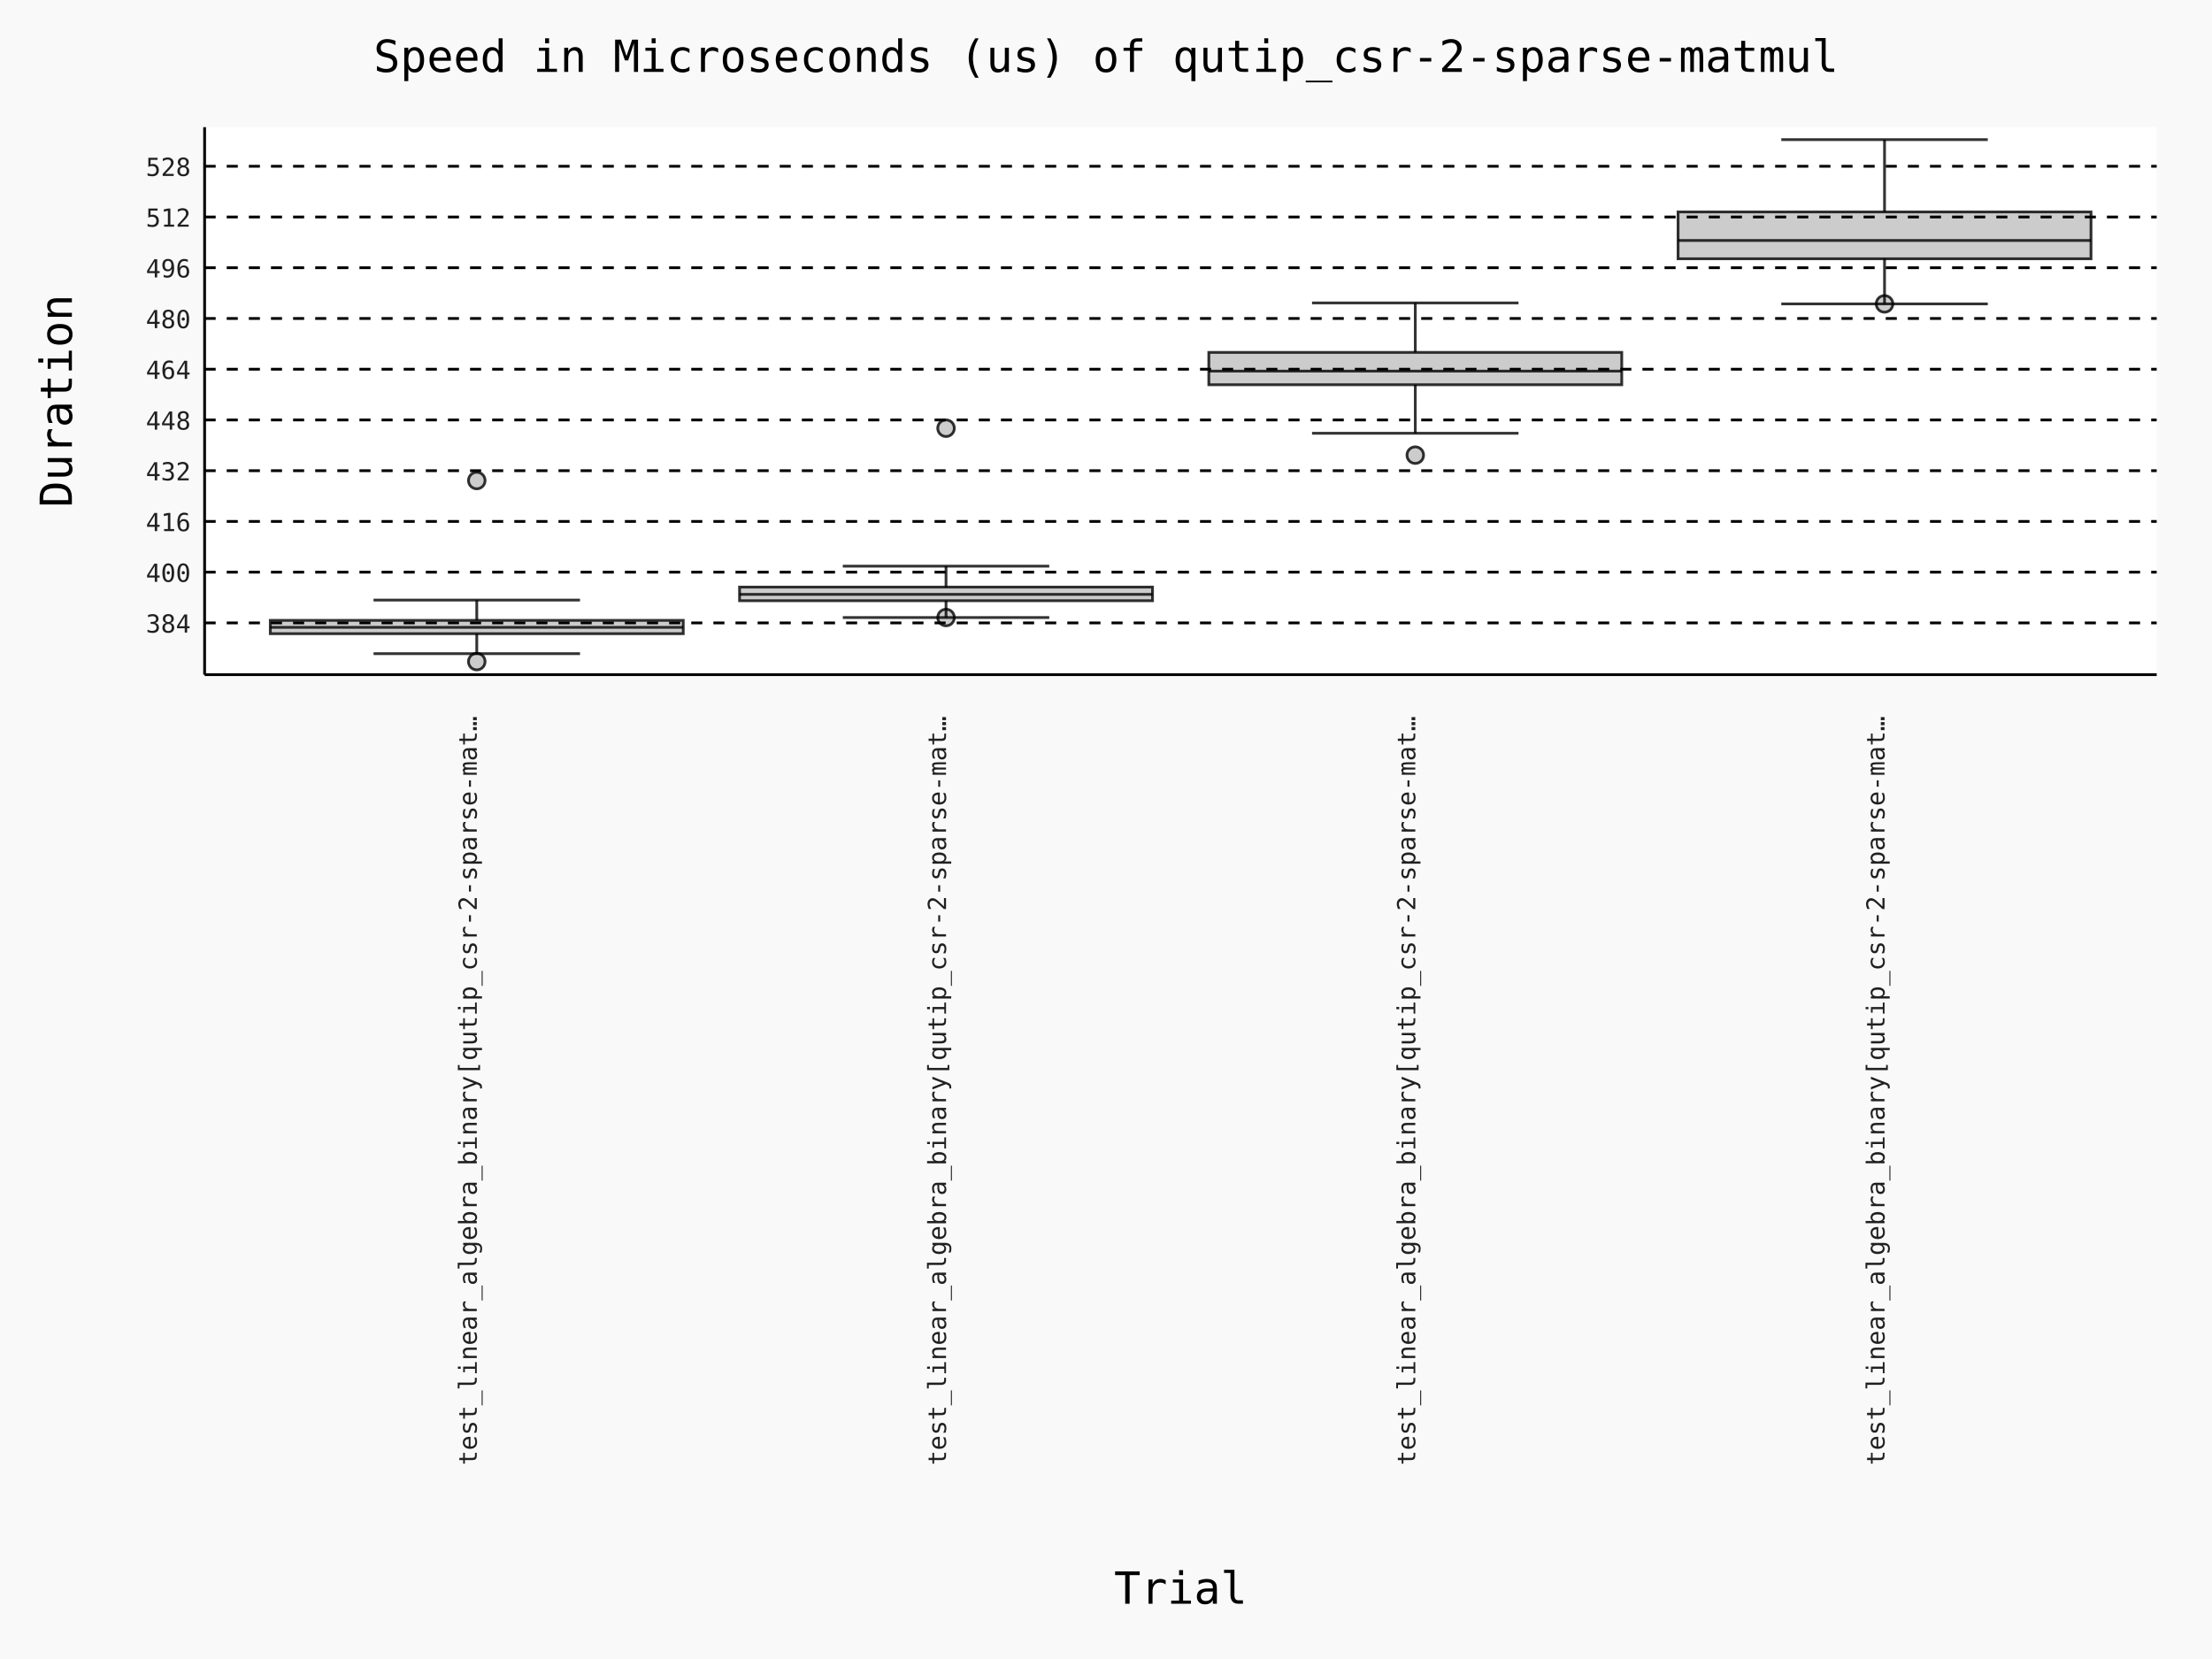
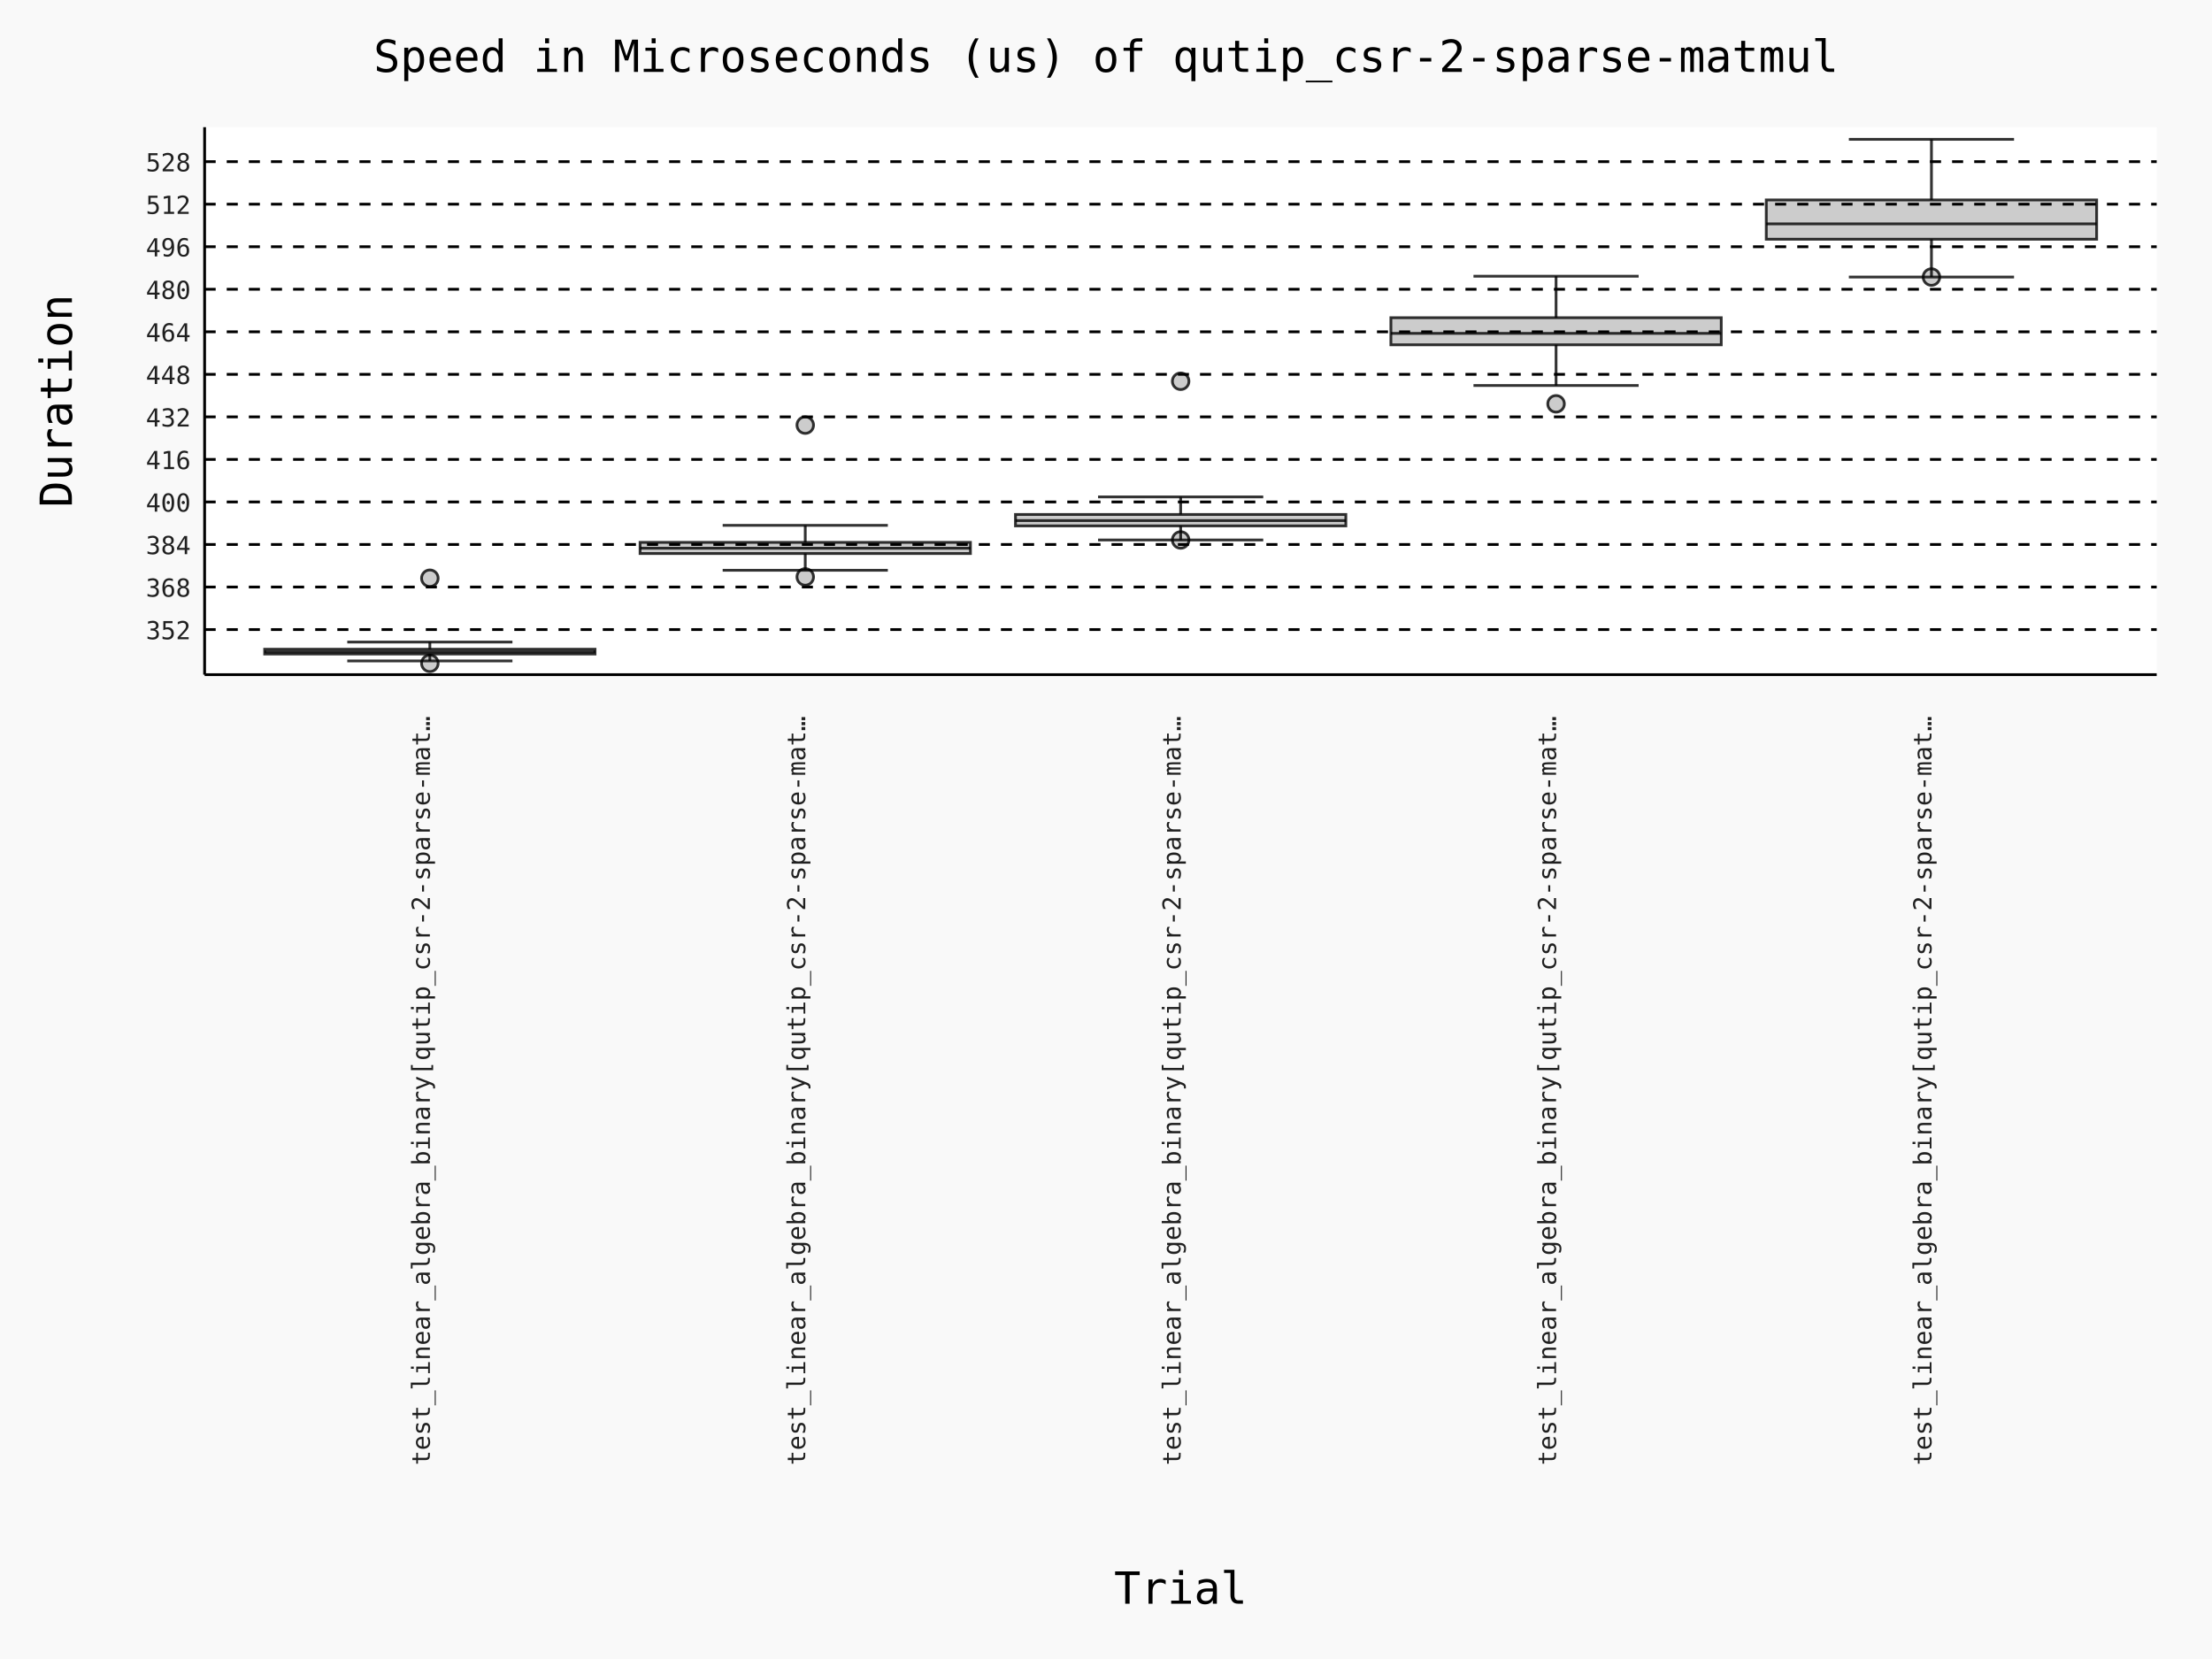
- <svg xmlns="http://www.w3.org/2000/svg" id="chart-29722452-2049-410f-b047-f1c559aecec5" class="pygal-chart" viewBox="0 0 800 600">
+ <svg xmlns="http://www.w3.org/2000/svg" id="chart-0cb2ad52-a42f-4a10-8214-748867b49973" class="pygal-chart" viewBox="0 0 800 600">
  <defs>
-     <style type="text/css">#chart-29722452-2049-410f-b047-f1c559aecec5{-webkit-user-select:none;-webkit-font-smoothing:antialiased;font-family:Consolas,"Deja Vu Sans Mono","Bitstream Vera Sans Mono","Courier New",monospace}#chart-29722452-2049-410f-b047-f1c559aecec5 .title{font-family:Consolas,"Deja Vu Sans Mono","Bitstream Vera Sans Mono","Courier New",monospace;font-size:16px}#chart-29722452-2049-410f-b047-f1c559aecec5 .legends .legend text{font-family:Consolas,"Deja Vu Sans Mono","Bitstream Vera Sans Mono","Courier New",monospace;font-size:14px}#chart-29722452-2049-410f-b047-f1c559aecec5 .axis text{font-family:Consolas,"Deja Vu Sans Mono","Bitstream Vera Sans Mono","Courier New",monospace;font-size:10px}#chart-29722452-2049-410f-b047-f1c559aecec5 .axis text.major{font-family:Consolas,"Deja Vu Sans Mono","Bitstream Vera Sans Mono","Courier New",monospace;font-size:10px}#chart-29722452-2049-410f-b047-f1c559aecec5 .text-overlay text.value{font-family:Consolas,"Deja Vu Sans Mono","Bitstream Vera Sans Mono","Courier New",monospace;font-size:16px}#chart-29722452-2049-410f-b047-f1c559aecec5 .text-overlay text.label{font-family:Consolas,"Deja Vu Sans Mono","Bitstream Vera Sans Mono","Courier New",monospace;font-size:10px}#chart-29722452-2049-410f-b047-f1c559aecec5 .tooltip{font-family:Consolas,"Deja Vu Sans Mono","Bitstream Vera Sans Mono","Courier New",monospace;font-size:14px}#chart-29722452-2049-410f-b047-f1c559aecec5 text.no_data{font-family:Consolas,"Deja Vu Sans Mono","Bitstream Vera Sans Mono","Courier New",monospace;font-size:64px}
- #chart-29722452-2049-410f-b047-f1c559aecec5{background-color:rgba(249,249,249,1)}#chart-29722452-2049-410f-b047-f1c559aecec5 path,#chart-29722452-2049-410f-b047-f1c559aecec5 line,#chart-29722452-2049-410f-b047-f1c559aecec5 rect,#chart-29722452-2049-410f-b047-f1c559aecec5 circle{-webkit-transition:150ms;-moz-transition:150ms;transition:150ms}#chart-29722452-2049-410f-b047-f1c559aecec5 .graph &gt; .background{fill:rgba(249,249,249,1)}#chart-29722452-2049-410f-b047-f1c559aecec5 .plot &gt; .background{fill:rgba(255,255,255,1)}#chart-29722452-2049-410f-b047-f1c559aecec5 .graph{fill:rgba(0,0,0,.87)}#chart-29722452-2049-410f-b047-f1c559aecec5 text.no_data{fill:rgba(0,0,0,1)}#chart-29722452-2049-410f-b047-f1c559aecec5 .title{fill:rgba(0,0,0,1)}#chart-29722452-2049-410f-b047-f1c559aecec5 .legends .legend text{fill:rgba(0,0,0,.87)}#chart-29722452-2049-410f-b047-f1c559aecec5 .legends .legend:hover text{fill:rgba(0,0,0,1)}#chart-29722452-2049-410f-b047-f1c559aecec5 .axis .line{stroke:rgba(0,0,0,1)}#chart-29722452-2049-410f-b047-f1c559aecec5 .axis .guide.line{stroke:rgba(0,0,0,.54)}#chart-29722452-2049-410f-b047-f1c559aecec5 .axis .major.line{stroke:rgba(0,0,0,.87)}#chart-29722452-2049-410f-b047-f1c559aecec5 .axis text.major{fill:rgba(0,0,0,1)}#chart-29722452-2049-410f-b047-f1c559aecec5 .axis.y .guides:hover .guide.line,#chart-29722452-2049-410f-b047-f1c559aecec5 .line-graph .axis.x .guides:hover .guide.line,#chart-29722452-2049-410f-b047-f1c559aecec5 .stackedline-graph .axis.x .guides:hover .guide.line,#chart-29722452-2049-410f-b047-f1c559aecec5 .xy-graph .axis.x .guides:hover .guide.line{stroke:rgba(0,0,0,1)}#chart-29722452-2049-410f-b047-f1c559aecec5 .axis .guides:hover text{fill:rgba(0,0,0,1)}#chart-29722452-2049-410f-b047-f1c559aecec5 .reactive{fill-opacity:.7;stroke-opacity:.8;stroke-width:1}#chart-29722452-2049-410f-b047-f1c559aecec5 .ci{stroke:rgba(0,0,0,.87)}#chart-29722452-2049-410f-b047-f1c559aecec5 .reactive.active,#chart-29722452-2049-410f-b047-f1c559aecec5 .active .reactive{fill-opacity:.8;stroke-opacity:.9;stroke-width:4}#chart-29722452-2049-410f-b047-f1c559aecec5 .ci .reactive.active{stroke-width:1.5}#chart-29722452-2049-410f-b047-f1c559aecec5 .series text{fill:rgba(0,0,0,1)}#chart-29722452-2049-410f-b047-f1c559aecec5 .tooltip rect{fill:rgba(255,255,255,1);stroke:rgba(0,0,0,1);-webkit-transition:opacity 150ms;-moz-transition:opacity 150ms;transition:opacity 150ms}#chart-29722452-2049-410f-b047-f1c559aecec5 .tooltip .label{fill:rgba(0,0,0,.87)}#chart-29722452-2049-410f-b047-f1c559aecec5 .tooltip .label{fill:rgba(0,0,0,.87)}#chart-29722452-2049-410f-b047-f1c559aecec5 .tooltip .legend{font-size:.8em;fill:rgba(0,0,0,.54)}#chart-29722452-2049-410f-b047-f1c559aecec5 .tooltip .x_label{font-size:.6em;fill:rgba(0,0,0,1)}#chart-29722452-2049-410f-b047-f1c559aecec5 .tooltip .xlink{font-size:.5em;text-decoration:underline}#chart-29722452-2049-410f-b047-f1c559aecec5 .tooltip .value{font-size:1.5em}#chart-29722452-2049-410f-b047-f1c559aecec5 .bound{font-size:.5em}#chart-29722452-2049-410f-b047-f1c559aecec5 .max-value{font-size:.75em;fill:rgba(0,0,0,.54)}#chart-29722452-2049-410f-b047-f1c559aecec5 .map-element{fill:rgba(255,255,255,1);stroke:rgba(0,0,0,.54) !important}#chart-29722452-2049-410f-b047-f1c559aecec5 .map-element .reactive{fill-opacity:inherit;stroke-opacity:inherit}#chart-29722452-2049-410f-b047-f1c559aecec5 .color-0,#chart-29722452-2049-410f-b047-f1c559aecec5 .color-0 a:visited{stroke:#000000;fill:#000000}#chart-29722452-2049-410f-b047-f1c559aecec5 .color-1,#chart-29722452-2049-410f-b047-f1c559aecec5 .color-1 a:visited{stroke:#000000;fill:#000000}#chart-29722452-2049-410f-b047-f1c559aecec5 .color-2,#chart-29722452-2049-410f-b047-f1c559aecec5 .color-2 a:visited{stroke:#000000;fill:#000000}#chart-29722452-2049-410f-b047-f1c559aecec5 .color-3,#chart-29722452-2049-410f-b047-f1c559aecec5 .color-3 a:visited{stroke:#000000;fill:#000000}#chart-29722452-2049-410f-b047-f1c559aecec5 .text-overlay .color-0 text{fill:white}#chart-29722452-2049-410f-b047-f1c559aecec5 .text-overlay .color-1 text{fill:white}#chart-29722452-2049-410f-b047-f1c559aecec5 .text-overlay .color-2 text{fill:white}#chart-29722452-2049-410f-b047-f1c559aecec5 .text-overlay .color-3 text{fill:white}
- #chart-29722452-2049-410f-b047-f1c559aecec5 text.no_data{text-anchor:middle}#chart-29722452-2049-410f-b047-f1c559aecec5 .guide.line{fill:none}#chart-29722452-2049-410f-b047-f1c559aecec5 .centered{text-anchor:middle}#chart-29722452-2049-410f-b047-f1c559aecec5 .title{text-anchor:middle}#chart-29722452-2049-410f-b047-f1c559aecec5 .legends .legend text{fill-opacity:1}#chart-29722452-2049-410f-b047-f1c559aecec5 .axis.x text{text-anchor:middle}#chart-29722452-2049-410f-b047-f1c559aecec5 .axis.x:not(.web) text[transform]{text-anchor:start}#chart-29722452-2049-410f-b047-f1c559aecec5 .axis.x:not(.web) text[transform].backwards{text-anchor:end}#chart-29722452-2049-410f-b047-f1c559aecec5 .axis.y text{text-anchor:end}#chart-29722452-2049-410f-b047-f1c559aecec5 .axis.y text[transform].backwards{text-anchor:start}#chart-29722452-2049-410f-b047-f1c559aecec5 .axis.y2 text{text-anchor:start}#chart-29722452-2049-410f-b047-f1c559aecec5 .axis.y2 text[transform].backwards{text-anchor:end}#chart-29722452-2049-410f-b047-f1c559aecec5 .axis .guide.line{stroke-dasharray:4,4;stroke:black}#chart-29722452-2049-410f-b047-f1c559aecec5 .axis .major.guide.line{stroke-dasharray:6,6;stroke:black}#chart-29722452-2049-410f-b047-f1c559aecec5 .horizontal .axis.y .guide.line,#chart-29722452-2049-410f-b047-f1c559aecec5 .horizontal .axis.y2 .guide.line,#chart-29722452-2049-410f-b047-f1c559aecec5 .vertical .axis.x .guide.line{opacity:0}#chart-29722452-2049-410f-b047-f1c559aecec5 .horizontal .axis.always_show .guide.line,#chart-29722452-2049-410f-b047-f1c559aecec5 .vertical .axis.always_show .guide.line{opacity:1 !important}#chart-29722452-2049-410f-b047-f1c559aecec5 .axis.y .guides:hover .guide.line,#chart-29722452-2049-410f-b047-f1c559aecec5 .axis.y2 .guides:hover .guide.line,#chart-29722452-2049-410f-b047-f1c559aecec5 .axis.x .guides:hover .guide.line{opacity:1}#chart-29722452-2049-410f-b047-f1c559aecec5 .axis .guides:hover text{opacity:1}#chart-29722452-2049-410f-b047-f1c559aecec5 .nofill{fill:none}#chart-29722452-2049-410f-b047-f1c559aecec5 .subtle-fill{fill-opacity:.2}#chart-29722452-2049-410f-b047-f1c559aecec5 .dot{stroke-width:1px;fill-opacity:1;stroke-opacity:1}#chart-29722452-2049-410f-b047-f1c559aecec5 .dot.active{stroke-width:5px}#chart-29722452-2049-410f-b047-f1c559aecec5 .dot.negative{fill:transparent}#chart-29722452-2049-410f-b047-f1c559aecec5 text,#chart-29722452-2049-410f-b047-f1c559aecec5 tspan{stroke:none !important}#chart-29722452-2049-410f-b047-f1c559aecec5 .series text.active{opacity:1}#chart-29722452-2049-410f-b047-f1c559aecec5 .tooltip rect{fill-opacity:.95;stroke-width:.5}#chart-29722452-2049-410f-b047-f1c559aecec5 .tooltip text{fill-opacity:1}#chart-29722452-2049-410f-b047-f1c559aecec5 .showable{visibility:hidden}#chart-29722452-2049-410f-b047-f1c559aecec5 .showable.shown{visibility:visible}#chart-29722452-2049-410f-b047-f1c559aecec5 .gauge-background{fill:rgba(229,229,229,1);stroke:none}#chart-29722452-2049-410f-b047-f1c559aecec5 .bg-lines{stroke:rgba(249,249,249,1);stroke-width:2px}
+     <style type="text/css">#chart-0cb2ad52-a42f-4a10-8214-748867b49973{-webkit-user-select:none;-webkit-font-smoothing:antialiased;font-family:Consolas,"Deja Vu Sans Mono","Bitstream Vera Sans Mono","Courier New",monospace}#chart-0cb2ad52-a42f-4a10-8214-748867b49973 .title{font-family:Consolas,"Deja Vu Sans Mono","Bitstream Vera Sans Mono","Courier New",monospace;font-size:16px}#chart-0cb2ad52-a42f-4a10-8214-748867b49973 .legends .legend text{font-family:Consolas,"Deja Vu Sans Mono","Bitstream Vera Sans Mono","Courier New",monospace;font-size:14px}#chart-0cb2ad52-a42f-4a10-8214-748867b49973 .axis text{font-family:Consolas,"Deja Vu Sans Mono","Bitstream Vera Sans Mono","Courier New",monospace;font-size:10px}#chart-0cb2ad52-a42f-4a10-8214-748867b49973 .axis text.major{font-family:Consolas,"Deja Vu Sans Mono","Bitstream Vera Sans Mono","Courier New",monospace;font-size:10px}#chart-0cb2ad52-a42f-4a10-8214-748867b49973 .text-overlay text.value{font-family:Consolas,"Deja Vu Sans Mono","Bitstream Vera Sans Mono","Courier New",monospace;font-size:16px}#chart-0cb2ad52-a42f-4a10-8214-748867b49973 .text-overlay text.label{font-family:Consolas,"Deja Vu Sans Mono","Bitstream Vera Sans Mono","Courier New",monospace;font-size:10px}#chart-0cb2ad52-a42f-4a10-8214-748867b49973 .tooltip{font-family:Consolas,"Deja Vu Sans Mono","Bitstream Vera Sans Mono","Courier New",monospace;font-size:14px}#chart-0cb2ad52-a42f-4a10-8214-748867b49973 text.no_data{font-family:Consolas,"Deja Vu Sans Mono","Bitstream Vera Sans Mono","Courier New",monospace;font-size:64px}
+ #chart-0cb2ad52-a42f-4a10-8214-748867b49973{background-color:rgba(249,249,249,1)}#chart-0cb2ad52-a42f-4a10-8214-748867b49973 path,#chart-0cb2ad52-a42f-4a10-8214-748867b49973 line,#chart-0cb2ad52-a42f-4a10-8214-748867b49973 rect,#chart-0cb2ad52-a42f-4a10-8214-748867b49973 circle{-webkit-transition:150ms;-moz-transition:150ms;transition:150ms}#chart-0cb2ad52-a42f-4a10-8214-748867b49973 .graph &gt; .background{fill:rgba(249,249,249,1)}#chart-0cb2ad52-a42f-4a10-8214-748867b49973 .plot &gt; .background{fill:rgba(255,255,255,1)}#chart-0cb2ad52-a42f-4a10-8214-748867b49973 .graph{fill:rgba(0,0,0,.87)}#chart-0cb2ad52-a42f-4a10-8214-748867b49973 text.no_data{fill:rgba(0,0,0,1)}#chart-0cb2ad52-a42f-4a10-8214-748867b49973 .title{fill:rgba(0,0,0,1)}#chart-0cb2ad52-a42f-4a10-8214-748867b49973 .legends .legend text{fill:rgba(0,0,0,.87)}#chart-0cb2ad52-a42f-4a10-8214-748867b49973 .legends .legend:hover text{fill:rgba(0,0,0,1)}#chart-0cb2ad52-a42f-4a10-8214-748867b49973 .axis .line{stroke:rgba(0,0,0,1)}#chart-0cb2ad52-a42f-4a10-8214-748867b49973 .axis .guide.line{stroke:rgba(0,0,0,.54)}#chart-0cb2ad52-a42f-4a10-8214-748867b49973 .axis .major.line{stroke:rgba(0,0,0,.87)}#chart-0cb2ad52-a42f-4a10-8214-748867b49973 .axis text.major{fill:rgba(0,0,0,1)}#chart-0cb2ad52-a42f-4a10-8214-748867b49973 .axis.y .guides:hover .guide.line,#chart-0cb2ad52-a42f-4a10-8214-748867b49973 .line-graph .axis.x .guides:hover .guide.line,#chart-0cb2ad52-a42f-4a10-8214-748867b49973 .stackedline-graph .axis.x .guides:hover .guide.line,#chart-0cb2ad52-a42f-4a10-8214-748867b49973 .xy-graph .axis.x .guides:hover .guide.line{stroke:rgba(0,0,0,1)}#chart-0cb2ad52-a42f-4a10-8214-748867b49973 .axis .guides:hover text{fill:rgba(0,0,0,1)}#chart-0cb2ad52-a42f-4a10-8214-748867b49973 .reactive{fill-opacity:.7;stroke-opacity:.8;stroke-width:1}#chart-0cb2ad52-a42f-4a10-8214-748867b49973 .ci{stroke:rgba(0,0,0,.87)}#chart-0cb2ad52-a42f-4a10-8214-748867b49973 .reactive.active,#chart-0cb2ad52-a42f-4a10-8214-748867b49973 .active .reactive{fill-opacity:.8;stroke-opacity:.9;stroke-width:4}#chart-0cb2ad52-a42f-4a10-8214-748867b49973 .ci .reactive.active{stroke-width:1.5}#chart-0cb2ad52-a42f-4a10-8214-748867b49973 .series text{fill:rgba(0,0,0,1)}#chart-0cb2ad52-a42f-4a10-8214-748867b49973 .tooltip rect{fill:rgba(255,255,255,1);stroke:rgba(0,0,0,1);-webkit-transition:opacity 150ms;-moz-transition:opacity 150ms;transition:opacity 150ms}#chart-0cb2ad52-a42f-4a10-8214-748867b49973 .tooltip .label{fill:rgba(0,0,0,.87)}#chart-0cb2ad52-a42f-4a10-8214-748867b49973 .tooltip .label{fill:rgba(0,0,0,.87)}#chart-0cb2ad52-a42f-4a10-8214-748867b49973 .tooltip .legend{font-size:.8em;fill:rgba(0,0,0,.54)}#chart-0cb2ad52-a42f-4a10-8214-748867b49973 .tooltip .x_label{font-size:.6em;fill:rgba(0,0,0,1)}#chart-0cb2ad52-a42f-4a10-8214-748867b49973 .tooltip .xlink{font-size:.5em;text-decoration:underline}#chart-0cb2ad52-a42f-4a10-8214-748867b49973 .tooltip .value{font-size:1.5em}#chart-0cb2ad52-a42f-4a10-8214-748867b49973 .bound{font-size:.5em}#chart-0cb2ad52-a42f-4a10-8214-748867b49973 .max-value{font-size:.75em;fill:rgba(0,0,0,.54)}#chart-0cb2ad52-a42f-4a10-8214-748867b49973 .map-element{fill:rgba(255,255,255,1);stroke:rgba(0,0,0,.54) !important}#chart-0cb2ad52-a42f-4a10-8214-748867b49973 .map-element .reactive{fill-opacity:inherit;stroke-opacity:inherit}#chart-0cb2ad52-a42f-4a10-8214-748867b49973 .color-0,#chart-0cb2ad52-a42f-4a10-8214-748867b49973 .color-0 a:visited{stroke:#000000;fill:#000000}#chart-0cb2ad52-a42f-4a10-8214-748867b49973 .color-1,#chart-0cb2ad52-a42f-4a10-8214-748867b49973 .color-1 a:visited{stroke:#000000;fill:#000000}#chart-0cb2ad52-a42f-4a10-8214-748867b49973 .color-2,#chart-0cb2ad52-a42f-4a10-8214-748867b49973 .color-2 a:visited{stroke:#000000;fill:#000000}#chart-0cb2ad52-a42f-4a10-8214-748867b49973 .color-3,#chart-0cb2ad52-a42f-4a10-8214-748867b49973 .color-3 a:visited{stroke:#000000;fill:#000000}#chart-0cb2ad52-a42f-4a10-8214-748867b49973 .color-4,#chart-0cb2ad52-a42f-4a10-8214-748867b49973 .color-4 a:visited{stroke:#000000;fill:#000000}#chart-0cb2ad52-a42f-4a10-8214-748867b49973 .text-overlay .color-0 text{fill:white}#chart-0cb2ad52-a42f-4a10-8214-748867b49973 .text-overlay .color-1 text{fill:white}#chart-0cb2ad52-a42f-4a10-8214-748867b49973 .text-overlay .color-2 text{fill:white}#chart-0cb2ad52-a42f-4a10-8214-748867b49973 .text-overlay .color-3 text{fill:white}#chart-0cb2ad52-a42f-4a10-8214-748867b49973 .text-overlay .color-4 text{fill:white}
+ #chart-0cb2ad52-a42f-4a10-8214-748867b49973 text.no_data{text-anchor:middle}#chart-0cb2ad52-a42f-4a10-8214-748867b49973 .guide.line{fill:none}#chart-0cb2ad52-a42f-4a10-8214-748867b49973 .centered{text-anchor:middle}#chart-0cb2ad52-a42f-4a10-8214-748867b49973 .title{text-anchor:middle}#chart-0cb2ad52-a42f-4a10-8214-748867b49973 .legends .legend text{fill-opacity:1}#chart-0cb2ad52-a42f-4a10-8214-748867b49973 .axis.x text{text-anchor:middle}#chart-0cb2ad52-a42f-4a10-8214-748867b49973 .axis.x:not(.web) text[transform]{text-anchor:start}#chart-0cb2ad52-a42f-4a10-8214-748867b49973 .axis.x:not(.web) text[transform].backwards{text-anchor:end}#chart-0cb2ad52-a42f-4a10-8214-748867b49973 .axis.y text{text-anchor:end}#chart-0cb2ad52-a42f-4a10-8214-748867b49973 .axis.y text[transform].backwards{text-anchor:start}#chart-0cb2ad52-a42f-4a10-8214-748867b49973 .axis.y2 text{text-anchor:start}#chart-0cb2ad52-a42f-4a10-8214-748867b49973 .axis.y2 text[transform].backwards{text-anchor:end}#chart-0cb2ad52-a42f-4a10-8214-748867b49973 .axis .guide.line{stroke-dasharray:4,4;stroke:black}#chart-0cb2ad52-a42f-4a10-8214-748867b49973 .axis .major.guide.line{stroke-dasharray:6,6;stroke:black}#chart-0cb2ad52-a42f-4a10-8214-748867b49973 .horizontal .axis.y .guide.line,#chart-0cb2ad52-a42f-4a10-8214-748867b49973 .horizontal .axis.y2 .guide.line,#chart-0cb2ad52-a42f-4a10-8214-748867b49973 .vertical .axis.x .guide.line{opacity:0}#chart-0cb2ad52-a42f-4a10-8214-748867b49973 .horizontal .axis.always_show .guide.line,#chart-0cb2ad52-a42f-4a10-8214-748867b49973 .vertical .axis.always_show .guide.line{opacity:1 !important}#chart-0cb2ad52-a42f-4a10-8214-748867b49973 .axis.y .guides:hover .guide.line,#chart-0cb2ad52-a42f-4a10-8214-748867b49973 .axis.y2 .guides:hover .guide.line,#chart-0cb2ad52-a42f-4a10-8214-748867b49973 .axis.x .guides:hover .guide.line{opacity:1}#chart-0cb2ad52-a42f-4a10-8214-748867b49973 .axis .guides:hover text{opacity:1}#chart-0cb2ad52-a42f-4a10-8214-748867b49973 .nofill{fill:none}#chart-0cb2ad52-a42f-4a10-8214-748867b49973 .subtle-fill{fill-opacity:.2}#chart-0cb2ad52-a42f-4a10-8214-748867b49973 .dot{stroke-width:1px;fill-opacity:1;stroke-opacity:1}#chart-0cb2ad52-a42f-4a10-8214-748867b49973 .dot.active{stroke-width:5px}#chart-0cb2ad52-a42f-4a10-8214-748867b49973 .dot.negative{fill:transparent}#chart-0cb2ad52-a42f-4a10-8214-748867b49973 text,#chart-0cb2ad52-a42f-4a10-8214-748867b49973 tspan{stroke:none !important}#chart-0cb2ad52-a42f-4a10-8214-748867b49973 .series text.active{opacity:1}#chart-0cb2ad52-a42f-4a10-8214-748867b49973 .tooltip rect{fill-opacity:.95;stroke-width:.5}#chart-0cb2ad52-a42f-4a10-8214-748867b49973 .tooltip text{fill-opacity:1}#chart-0cb2ad52-a42f-4a10-8214-748867b49973 .showable{visibility:hidden}#chart-0cb2ad52-a42f-4a10-8214-748867b49973 .showable.shown{visibility:visible}#chart-0cb2ad52-a42f-4a10-8214-748867b49973 .gauge-background{fill:rgba(229,229,229,1);stroke:none}#chart-0cb2ad52-a42f-4a10-8214-748867b49973 .bg-lines{stroke:rgba(249,249,249,1);stroke-width:2px}
.tooltip .value{font-size:1em !important}.axis text{font-size:9px !important}</style>
  </defs>
  <g class="graph custombox-graph vertical">
    <rect x="0" y="0" width="800" height="600" class="background" />
    <g transform="translate(74, 46)" class="plot">
      <rect x="0" y="0" width="706.0" height="198.0" class="background" />
      <g class="axis y always_show">
        <path d="M0 198 h706" class="line" />
        <g class="guides">
-           <path d="M0 179.283 h706" class="guide line" />
-           <text x="-5" y="182.783" class="">384</text>
+           <path d="M0 181.692 h706" class="guide line" />
+           <text x="-5" y="185.192" class="">352</text>
        </g>
        <g class="guides">
-           <path d="M0 160.932 h706" class="guide line" />
-           <text x="-5" y="164.432" class="">400</text>
+           <path d="M0 166.308 h706" class="guide line" />
+           <text x="-5" y="169.808" class="">368</text>
        </g>
        <g class="guides">
-           <path d="M0 142.582 h706" class="guide line" />
-           <text x="-5" y="146.082" class="">416</text>
+           <path d="M0 150.923 h706" class="guide line" />
+           <text x="-5" y="154.423" class="">384</text>
        </g>
        <g class="guides">
-           <path d="M0 124.232 h706" class="guide line" />
-           <text x="-5" y="127.732" class="">432</text>
+           <path d="M0 135.538 h706" class="guide line" />
+           <text x="-5" y="139.038" class="">400</text>
        </g>
        <g class="guides">
-           <path d="M0 105.881 h706" class="guide line" />
-           <text x="-5" y="109.381" class="">448</text>
+           <path d="M0 120.154 h706" class="guide line" />
+           <text x="-5" y="123.654" class="">416</text>
        </g>
        <g class="guides">
-           <path d="M0 87.531 h706" class="guide line" />
-           <text x="-5" y="91.031" class="">464</text>
+           <path d="M0 104.769 h706" class="guide line" />
+           <text x="-5" y="108.269" class="">432</text>
        </g>
        <g class="guides">
-           <path d="M0 69.181 h706" class="guide line" />
-           <text x="-5" y="72.681" class="">480</text>
+           <path d="M0 89.385 h706" class="guide line" />
+           <text x="-5" y="92.885" class="">448</text>
        </g>
        <g class="guides">
-           <path d="M0 50.83 h706" class="guide line" />
-           <text x="-5" y="54.33" class="">496</text>
+           <path d="M0 74 h706" class="guide line" />
+           <text x="-5" y="77.5" class="">464</text>
        </g>
        <g class="guides">
-           <path d="M0 32.48 h706" class="guide line" />
-           <text x="-5" y="35.98" class="">512</text>
+           <path d="M0 58.615 h706" class="guide line" />
+           <text x="-5" y="62.115" class="">480</text>
        </g>
        <g class="guides">
-           <path d="M0 14.13 h706" class="guide line" />
-           <text x="-5" y="17.63" class="">528</text>
+           <path d="M0 43.231 h706" class="guide line" />
+           <text x="-5" y="46.731" class="">496</text>
+         </g>
+         <g class="guides">
+           <path d="M0 27.846 h706" class="guide line" />
+           <text x="-5" y="31.346" class="">512</text>
+         </g>
+         <g class="guides">
+           <path d="M0 12.462 h706" class="guide line" />
+           <text x="-5" y="15.962" class="">528</text>
        </g>
      </g>
      <g class="axis x">
        <path d="M0 0 v198" class="line" />
        <g class="guides">
-           <path d="M98.433 0 v198" class="guide line" />
-           <text x="98.433" y="213.0" class="backwards" transform="rotate(270 98.43269 213)">test_linear_algebra_binary[qutip_csr-2-sparse-mat…</text>
+           <path d="M81.462 0 v198" class="guide line" />
+           <text x="81.462" y="213.0" class="backwards" transform="rotate(270 81.46154 213)">test_linear_algebra_binary[qutip_csr-2-sparse-mat…</text>
        </g>
        <g class="guides">
-           <path d="M268.144 0 v198" class="guide line" />
-           <text x="268.144" y="213.0" class="backwards" transform="rotate(270 268.1442 213)">test_linear_algebra_binary[qutip_csr-2-sparse-mat…</text>
+           <path d="M217.231 0 v198" class="guide line" />
+           <text x="217.231" y="213.0" class="backwards" transform="rotate(270 217.2308 213)">test_linear_algebra_binary[qutip_csr-2-sparse-mat…</text>
        </g>
        <g class="guides">
-           <path d="M437.856 0 v198" class="guide line" />
-           <text x="437.856" y="213.0" class="backwards" transform="rotate(270 437.8558 213)">test_linear_algebra_binary[qutip_csr-2-sparse-mat…</text>
+           <path d="M353 0 v198" class="guide line" />
+           <text x="353.0" y="213.0" class="backwards" transform="rotate(270 353 213)">test_linear_algebra_binary[qutip_csr-2-sparse-mat…</text>
        </g>
        <g class="guides">
-           <path d="M607.567 0 v198" class="guide line" />
-           <text x="607.567" y="213.0" class="backwards" transform="rotate(270 607.5673 213)">test_linear_algebra_binary[qutip_csr-2-sparse-mat…</text>
+           <path d="M488.769 0 v198" class="guide line" />
+           <text x="488.769" y="213.0" class="backwards" transform="rotate(270 488.7692 213)">test_linear_algebra_binary[qutip_csr-2-sparse-mat…</text>
+         </g>
+         <g class="guides">
+           <path d="M624.538 0 v198" class="guide line" />
+           <text x="624.538" y="213.0" class="backwards" transform="rotate(270 624.5385 213)">test_linear_algebra_binary[qutip_csr-2-sparse-mat…</text>
        </g>
      </g>
      <g class="series serie-0 color-0">
        <g class="boxes">
          <g class="box">
-             <path stroke-width="3" d="M61.096 190.406 L135.769 190.406" class="reactive tooltip-trigger" />
-             <path stroke-width="3" d="M23.76 180.887 L173.106 180.887" class="reactive tooltip-trigger" />
-             <path stroke-width="3" d="M61.096 171.024 L135.769 171.024" class="reactive tooltip-trigger" />
-             <path stroke-width="2" d="M98.433 190.406 L98.433 183.181" class="reactive tooltip-trigger" />
-             <path stroke-width="2" d="M98.433 171.024 L98.433 178.364" class="reactive tooltip-trigger" />
-             <rect x="23.76" y="178.364" height="4.817" width="149.346" class="subtle-fill reactive tooltip-trigger" />
-             <circle cx="98.433" cy="193.274" r="3" class="subtle-fill reactive tooltip-trigger" />
-             <circle cx="98.433" cy="127.786" r="3" class="subtle-fill reactive tooltip-trigger" />
+             <path stroke-width="3" d="M51.592 193.033 L111.331 193.033" class="reactive tooltip-trigger" />
+             <path stroke-width="3" d="M21.723 189.762 L141.2 189.762" class="reactive tooltip-trigger" />
+             <path stroke-width="3" d="M51.592 186.206 L111.331 186.206" class="reactive tooltip-trigger" />
+             <path stroke-width="2" d="M81.462 193.033 L81.462 190.532" class="reactive tooltip-trigger" />
+             <path stroke-width="2" d="M81.462 186.206 L81.462 188.802" class="reactive tooltip-trigger" />
+             <rect x="21.723" y="188.802" height="1.73" width="119.477" class="subtle-fill reactive tooltip-trigger" />
+             <circle cx="81.462" cy="193.897" r="3" class="subtle-fill reactive tooltip-trigger" />
+             <circle cx="81.462" cy="163.128" r="3" class="subtle-fill reactive tooltip-trigger" />
          </g>
        </g>
      </g>
      <g class="series serie-1 color-1">
        <g class="boxes">
          <g class="box">
-             <path stroke-width="3" d="M230.808 177.336 L305.481 177.336" class="reactive tooltip-trigger" />
-             <path stroke-width="3" d="M193.471 168.965 L342.817 168.965" class="reactive tooltip-trigger" />
-             <path stroke-width="3" d="M230.808 158.758 L305.481 158.758" class="reactive tooltip-trigger" />
-             <path stroke-width="2" d="M268.144 177.336 L268.144 171.258" class="reactive tooltip-trigger" />
-             <path stroke-width="2" d="M268.144 158.758 L268.144 166.327" class="reactive tooltip-trigger" />
-             <rect x="193.471" y="166.327" height="4.931" width="149.346" class="subtle-fill reactive tooltip-trigger" />
-             <circle cx="268.144" cy="177.336" r="3" class="subtle-fill reactive tooltip-trigger" />
-             <circle cx="268.144" cy="108.868" r="3" class="subtle-fill reactive tooltip-trigger" />
+             <path stroke-width="3" d="M187.362 160.249 L247.1 160.249" class="reactive tooltip-trigger" />
+             <path stroke-width="3" d="M157.492 152.268 L276.969 152.268" class="reactive tooltip-trigger" />
+             <path stroke-width="3" d="M187.362 143.999 L247.1 143.999" class="reactive tooltip-trigger" />
+             <path stroke-width="2" d="M217.231 160.249 L217.231 154.191" class="reactive tooltip-trigger" />
+             <path stroke-width="2" d="M217.231 143.999 L217.231 150.153" class="reactive tooltip-trigger" />
+             <rect x="157.492" y="150.153" height="4.038" width="119.477" class="subtle-fill reactive tooltip-trigger" />
+             <circle cx="217.231" cy="162.653" r="3" class="subtle-fill reactive tooltip-trigger" />
+             <circle cx="217.231" cy="107.749" r="3" class="subtle-fill reactive tooltip-trigger" />
          </g>
        </g>
      </g>
      <g class="series serie-2 color-2">
        <g class="boxes">
          <g class="box">
-             <path stroke-width="3" d="M400.519 110.695 L475.192 110.695" class="reactive tooltip-trigger" />
-             <path stroke-width="3" d="M363.183 88.216 L512.529 88.216" class="reactive tooltip-trigger" />
-             <path stroke-width="3" d="M400.519 63.557 L475.192 63.557" class="reactive tooltip-trigger" />
-             <path stroke-width="2" d="M437.856 110.695 L437.856 93.147" class="reactive tooltip-trigger" />
-             <path stroke-width="2" d="M437.856 63.557 L437.856 81.449" class="reactive tooltip-trigger" />
-             <rect x="363.183" y="81.449" height="11.698" width="149.346" class="subtle-fill reactive tooltip-trigger" />
-             <circle cx="437.856" cy="118.608" r="3" class="subtle-fill reactive tooltip-trigger" />
-             <circle cx="437.856" cy="-5842.072" r="3" class="subtle-fill reactive tooltip-trigger" />
+             <path stroke-width="3" d="M323.131 149.291 L382.869 149.291" class="reactive tooltip-trigger" />
+             <path stroke-width="3" d="M293.262 142.273 L412.738 142.273" class="reactive tooltip-trigger" />
+             <path stroke-width="3" d="M323.131 133.715 L382.869 133.715" class="reactive tooltip-trigger" />
+             <path stroke-width="2" d="M353 149.291 L353 144.196" class="reactive tooltip-trigger" />
+             <path stroke-width="2" d="M353 133.715 L353 140.062" class="reactive tooltip-trigger" />
+             <rect x="293.262" y="140.062" height="4.134" width="119.477" class="subtle-fill reactive tooltip-trigger" />
+             <circle cx="353.0" cy="149.291" r="3" class="subtle-fill reactive tooltip-trigger" />
+             <circle cx="353.0" cy="91.888" r="3" class="subtle-fill reactive tooltip-trigger" />
          </g>
        </g>
      </g>
      <g class="series serie-3 color-3">
        <g class="boxes">
          <g class="box">
-             <path stroke-width="3" d="M570.231 63.908 L644.904 63.908" class="reactive tooltip-trigger" />
-             <path stroke-width="3" d="M532.894 40.971 L682.24 40.971" class="reactive tooltip-trigger" />
-             <path stroke-width="3" d="M570.231 4.499 L644.904 4.499" class="reactive tooltip-trigger" />
-             <path stroke-width="2" d="M607.567 63.908 L607.567 47.594" class="reactive tooltip-trigger" />
-             <path stroke-width="2" d="M607.567 4.499 L607.567 30.648" class="reactive tooltip-trigger" />
-             <rect x="532.894" y="30.648" height="16.945" width="149.346" class="subtle-fill reactive tooltip-trigger" />
-             <circle cx="607.567" cy="63.908" r="3" class="subtle-fill reactive tooltip-trigger" />
-             <circle cx="607.567" cy="-5052.934" r="3" class="subtle-fill reactive tooltip-trigger" />
+             <path stroke-width="3" d="M458.9 93.42 L518.638 93.42" class="reactive tooltip-trigger" />
+             <path stroke-width="3" d="M429.031 74.574 L548.508 74.574" class="reactive tooltip-trigger" />
+             <path stroke-width="3" d="M458.9 53.901 L518.638 53.901" class="reactive tooltip-trigger" />
+             <path stroke-width="2" d="M488.769 93.42 L488.769 78.709" class="reactive tooltip-trigger" />
+             <path stroke-width="2" d="M488.769 53.901 L488.769 68.901" class="reactive tooltip-trigger" />
+             <rect x="429.031" y="68.901" height="9.808" width="119.477" class="subtle-fill reactive tooltip-trigger" />
+             <circle cx="488.769" cy="100.055" r="3" class="subtle-fill reactive tooltip-trigger" />
+             <circle cx="488.769" cy="-4897.284" r="3" class="subtle-fill reactive tooltip-trigger" />
+           </g>
+         </g>
+       </g>
+       <g class="series serie-4 color-4">
+         <g class="boxes">
+           <g class="box">
+             <path stroke-width="3" d="M594.669 54.195 L654.408 54.195" class="reactive tooltip-trigger" />
+             <path stroke-width="3" d="M564.8 34.964 L684.277 34.964" class="reactive tooltip-trigger" />
+             <path stroke-width="3" d="M594.669 4.388 L654.408 4.388" class="reactive tooltip-trigger" />
+             <path stroke-width="2" d="M624.538 54.195 L624.538 40.517" class="reactive tooltip-trigger" />
+             <path stroke-width="2" d="M624.538 4.388 L624.538 26.311" class="reactive tooltip-trigger" />
+             <rect x="564.8" y="26.311" height="14.207" width="119.477" class="subtle-fill reactive tooltip-trigger" />
+             <circle cx="624.538" cy="54.195" r="3" class="subtle-fill reactive tooltip-trigger" />
+             <circle cx="624.538" cy="-4235.683" r="3" class="subtle-fill reactive tooltip-trigger" />
          </g>
        </g>
      </g>
    </g>
    <g class="titles">
      <text x="400.0" y="26" class="title plot_title">Speed in Microseconds (us) of qutip_csr-2-sparse-matmul</text>
      <text x="427.0" y="580.0" class="title">Trial</text>
      <text x="0" y="171.0" class="title" transform="rotate(-90 0 145)">Duration</text>
    </g>
    <g transform="translate(74, 46)" class="plot overlay">
      <g class="series serie-0 color-0" />
      <g class="series serie-1 color-1" />
      <g class="series serie-2 color-2" />
      <g class="series serie-3 color-3" />
+       <g class="series serie-4 color-4" />
    </g>
    <g transform="translate(74, 46)" class="plot text-overlay">
      <g class="series serie-0 color-0" />
      <g class="series serie-1 color-1" />
      <g class="series serie-2 color-2" />
      <g class="series serie-3 color-3" />
+       <g class="series serie-4 color-4" />
    </g>
    <g transform="translate(74, 46)" class="plot tooltip-overlay">
      <g transform="translate(0 0)" style="opacity: 0" class="tooltip">
        <rect rx="0" ry="0" width="0" height="0" class="tooltip-box" />
        <g class="text" />
      </g>
    </g>
  </g>
</svg>
